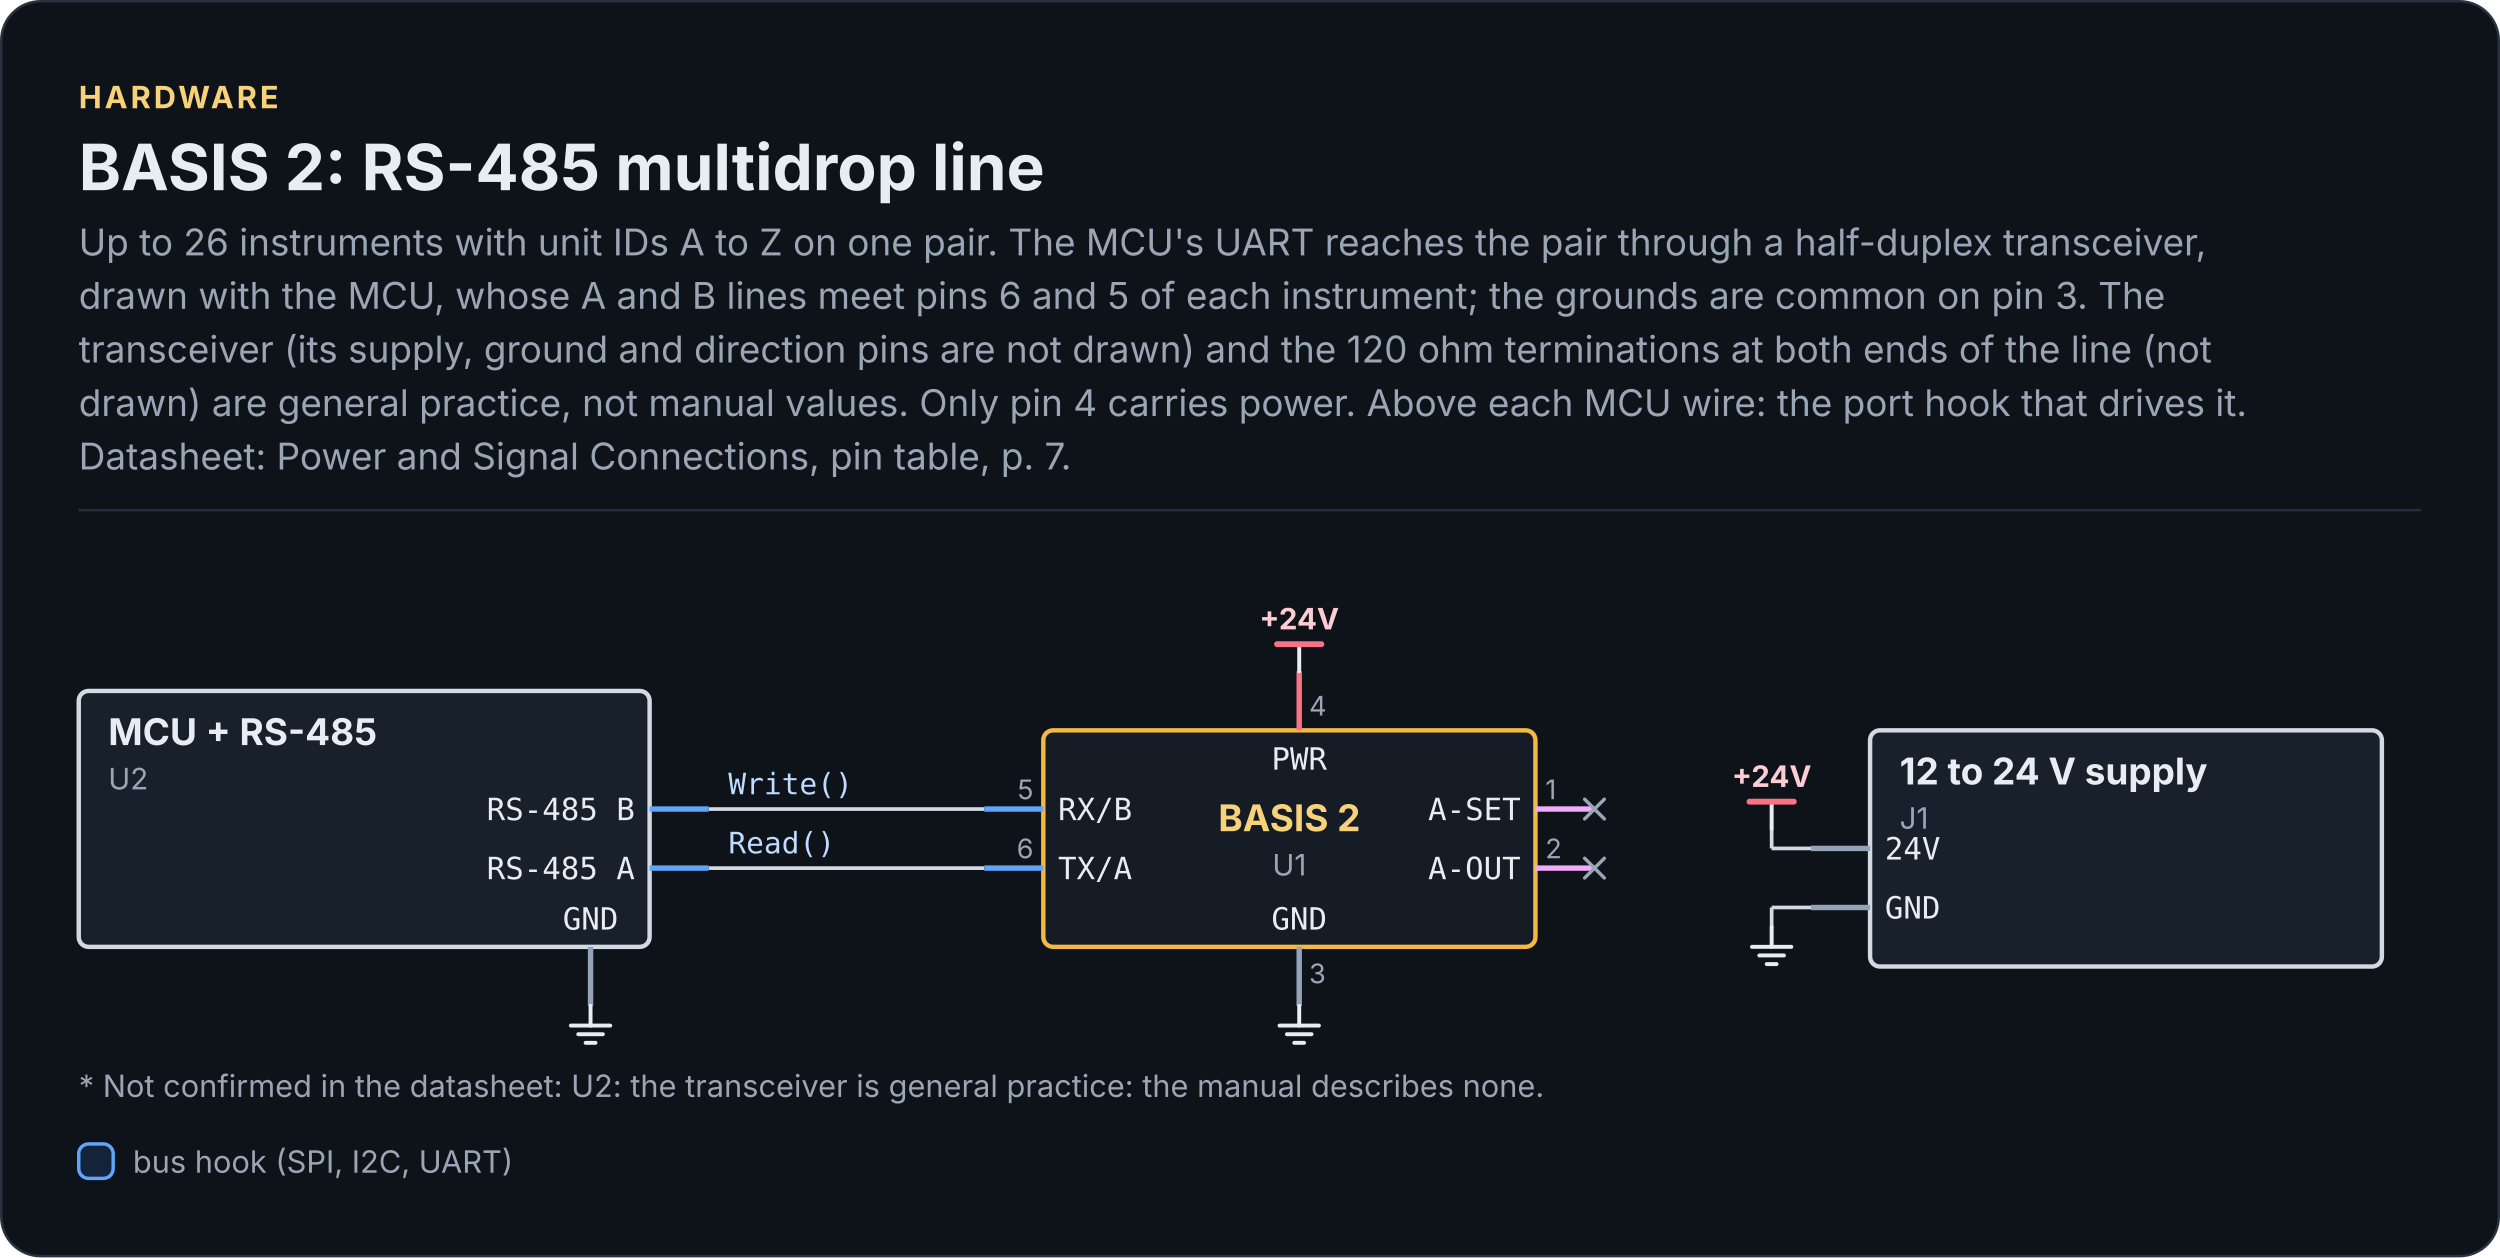
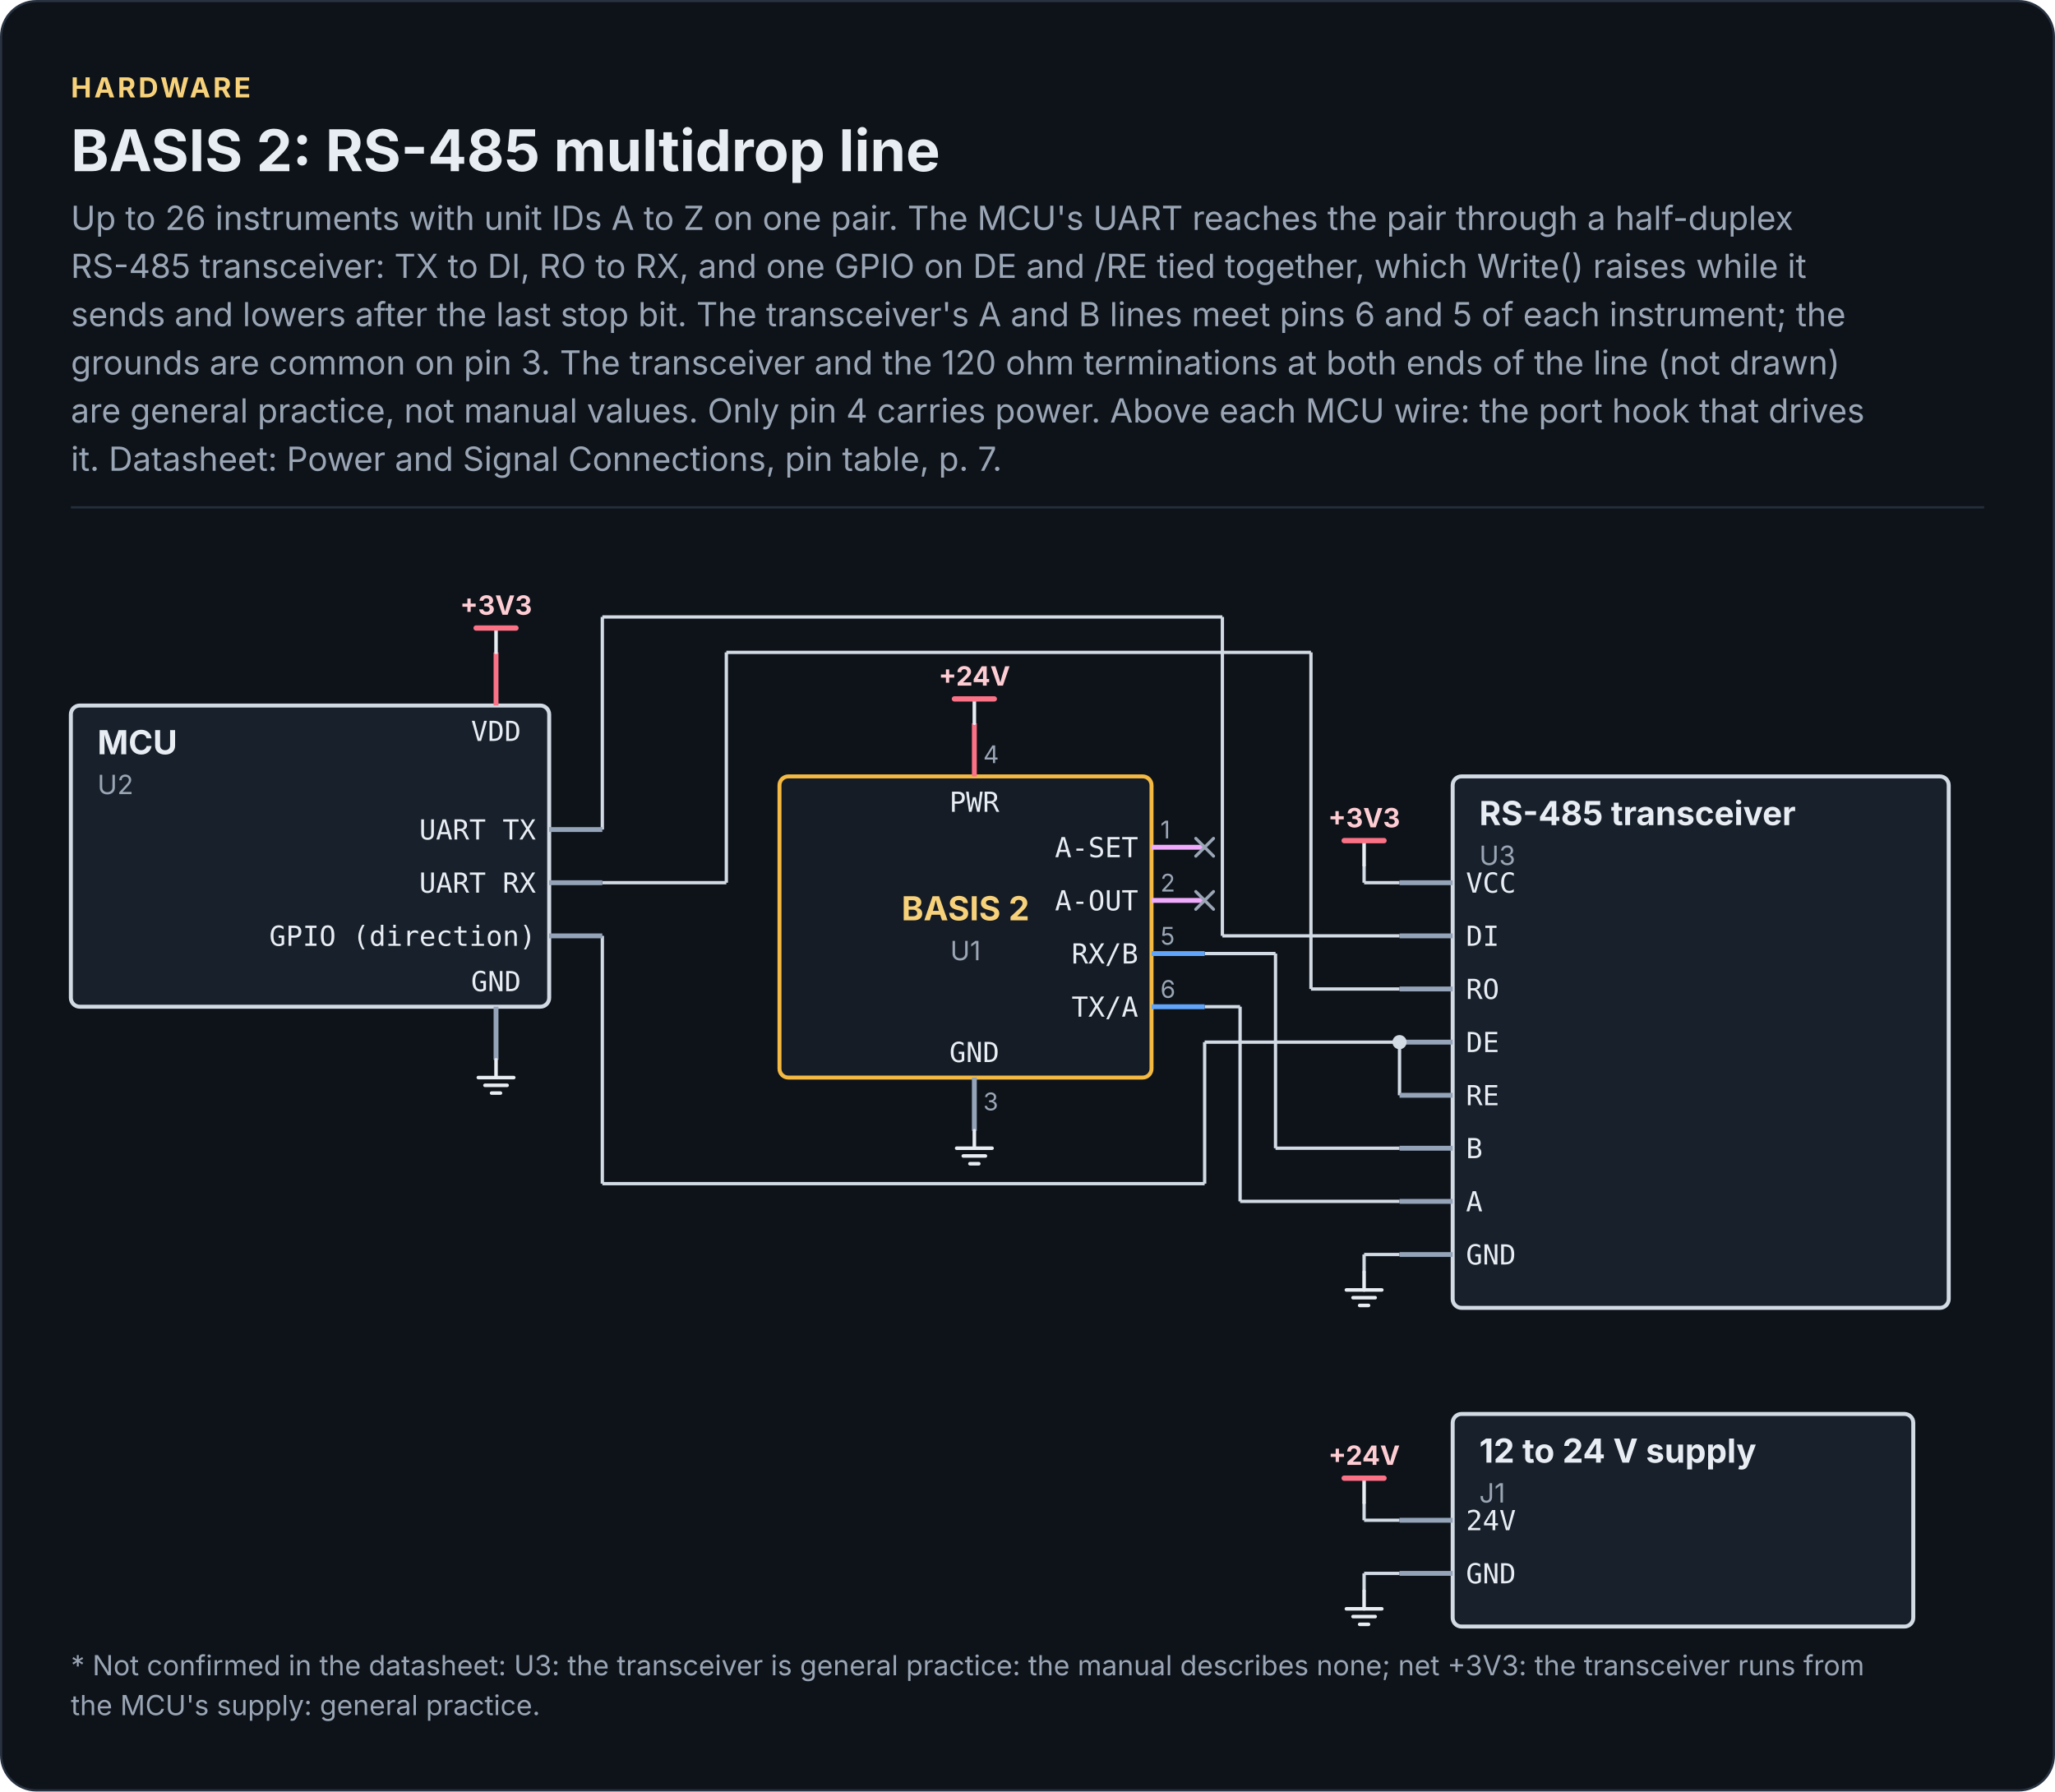
- <svg xmlns="http://www.w3.org/2000/svg" width="1016" height="511" viewBox="0 0 1016 511" role="img" aria-labelledby="chip-circuit-rs485-multidrop-title chip-circuit-rs485-multidrop-desc" font-family="Inter, 'Segoe UI', Roboto, 'Helvetica Neue', Arial, sans-serif">
-   <rect x="0.5" y="0.5" width="1015" height="510" rx="16" fill="#0E131A" stroke="#283241" />
+ <svg xmlns="http://www.w3.org/2000/svg" width="928" height="809" viewBox="0 0 928 809" role="img" aria-labelledby="chip-circuit-rs485-multidrop-title chip-circuit-rs485-multidrop-desc" font-family="Inter, 'Segoe UI', Roboto, 'Helvetica Neue', Arial, sans-serif">
+   <rect x="0.5" y="0.5" width="927" height="808" rx="16" fill="#0E131A" stroke="#283241" />
  <text x="32" y="44" font-size="12.5" font-weight="700" letter-spacing="1.2" fill="#F8D27A">HARDWARE</text>
  <text x="32" y="77.3" font-size="26" font-weight="700" fill="#E8EDF3">BASIS 2: RS-485 multidrop line</text>
-   <text x="32" y="103.8" font-size="15" fill="#9AA6B5">Up to 26 instruments with unit IDs A to Z on one pair. The MCU's UART reaches the pair through a half-duplex transceiver,</text>
-   <text x="32" y="125.5" font-size="15" fill="#9AA6B5">drawn with the MCU, whose A and B lines meet pins 6 and 5 of each instrument; the grounds are common on pin 3. The</text>
-   <text x="32" y="147.3" font-size="15" fill="#9AA6B5">transceiver (its supply, ground and direction pins are not drawn) and the 120 ohm terminations at both ends of the line (not</text>
-   <text x="32" y="169.1" font-size="15" fill="#9AA6B5">drawn) are general practice, not manual values. Only pin 4 carries power. Above each MCU wire: the port hook that drives it.</text>
-   <text x="32" y="190.8" font-size="15" fill="#9AA6B5">Datasheet: Power and Signal Connections, pin table, p. 7.</text>
-   <rect x="32" y="206.8" width="952" height="1" fill="#252F3C" />
-   <path d="M720 336.8 L720 344.8" fill="none" stroke="#D2DAE4" stroke-width="1.5" />
-   <path d="M720 344.8 L736 344.8" fill="none" stroke="#D2DAE4" stroke-width="1.5" />
-   <path d="M720 368.8 L736 368.8" fill="none" stroke="#D2DAE4" stroke-width="1.5" />
-   <path d="M720 368.8 L720 376.8" fill="none" stroke="#D2DAE4" stroke-width="1.5" />
-   <path d="M288 352.8 L400 352.8" fill="none" stroke="#D2DAE4" stroke-width="1.5" />
-   <path d="M288 328.8 L400 328.8" fill="none" stroke="#D2DAE4" stroke-width="1.5" />
-   <rect x="424" y="296.8" width="200" height="88" rx="4" fill="#151C26" stroke="#F4B942" stroke-width="1.8" />
-   <path d="M424 328.8 L400 328.8" fill="none" stroke="#60A5FA" stroke-width="2.2" stroke-linecap="butt" stroke-linejoin="round" />
-   <path d="M424 352.8 L400 352.8" fill="none" stroke="#60A5FA" stroke-width="2.2" stroke-linecap="butt" stroke-linejoin="round" />
-   <path d="M624 328.8 L648 328.8" fill="none" stroke="#F0ABFC" stroke-width="2.2" stroke-linecap="butt" stroke-linejoin="round" />
-   <path d="M624 352.8 L648 352.8" fill="none" stroke="#F0ABFC" stroke-width="2.2" stroke-linecap="butt" stroke-linejoin="round" />
-   <path d="M528 296.8 L528 272.8" fill="none" stroke="#FB7185" stroke-width="2.2" stroke-linecap="butt" stroke-linejoin="round" />
-   <path d="M528 384.8 L528 408.8" fill="none" stroke="#94A3B8" stroke-width="2.2" stroke-linecap="butt" stroke-linejoin="round" />
-   <rect x="32" y="280.8" width="232" height="104" rx="4" fill="#18202B" stroke="#D2DAE4" stroke-width="1.8" />
-   <path d="M264 328.8 L288 328.8" fill="none" stroke="#60A5FA" stroke-width="2.2" stroke-linecap="butt" stroke-linejoin="round" />
-   <path d="M264 352.8 L288 352.8" fill="none" stroke="#60A5FA" stroke-width="2.2" stroke-linecap="butt" stroke-linejoin="round" />
-   <path d="M240 384.8 L240 408.8" fill="none" stroke="#94A3B8" stroke-width="2.2" stroke-linecap="butt" stroke-linejoin="round" />
-   <path d="M528 272.8 L528 261.8" fill="none" stroke="#E8EDF3" stroke-width="1.6" stroke-linecap="round" stroke-linejoin="round" />
-   <path d="M519 261.8 L537 261.8" fill="none" stroke="#FB7185" stroke-width="2.4" stroke-linecap="round" stroke-linejoin="round" />
-   <path d="M528 408.8 L528 416.8" fill="none" stroke="#E8EDF3" stroke-width="1.6" stroke-linecap="round" stroke-linejoin="round" />
-   <path d="M520 416.8 L536 416.8" fill="none" stroke="#E8EDF3" stroke-width="1.6" stroke-linecap="round" stroke-linejoin="round" />
-   <path d="M523 420.3 L533 420.3" fill="none" stroke="#E8EDF3" stroke-width="1.6" stroke-linecap="round" stroke-linejoin="round" />
-   <path d="M526 423.8 L530 423.8" fill="none" stroke="#E8EDF3" stroke-width="1.6" stroke-linecap="round" stroke-linejoin="round" />
-   <path d="M240 408.8 L240 416.8" fill="none" stroke="#E8EDF3" stroke-width="1.6" stroke-linecap="round" stroke-linejoin="round" />
-   <path d="M232 416.8 L248 416.8" fill="none" stroke="#E8EDF3" stroke-width="1.6" stroke-linecap="round" stroke-linejoin="round" />
-   <path d="M235 420.3 L245 420.3" fill="none" stroke="#E8EDF3" stroke-width="1.6" stroke-linecap="round" stroke-linejoin="round" />
-   <path d="M238 423.8 L242 423.8" fill="none" stroke="#E8EDF3" stroke-width="1.6" stroke-linecap="round" stroke-linejoin="round" />
-   <rect x="760" y="296.8" width="208" height="96" rx="4" fill="#18202B" stroke="#D2DAE4" stroke-width="1.8" />
-   <path d="M760 344.8 L736 344.8" fill="none" stroke="#94A3B8" stroke-width="2.2" stroke-linecap="butt" stroke-linejoin="round" />
-   <path d="M760 368.8 L736 368.8" fill="none" stroke="#94A3B8" stroke-width="2.2" stroke-linecap="butt" stroke-linejoin="round" />
-   <path d="M720 336.8 L720 325.8" fill="none" stroke="#E8EDF3" stroke-width="1.6" stroke-linecap="round" stroke-linejoin="round" />
-   <path d="M711 325.8 L729 325.8" fill="none" stroke="#FB7185" stroke-width="2.4" stroke-linecap="round" stroke-linejoin="round" />
-   <path d="M720 376.8 L720 384.8" fill="none" stroke="#E8EDF3" stroke-width="1.6" stroke-linecap="round" stroke-linejoin="round" />
-   <path d="M712 384.8 L728 384.8" fill="none" stroke="#E8EDF3" stroke-width="1.6" stroke-linecap="round" stroke-linejoin="round" />
-   <path d="M715 388.3 L725 388.3" fill="none" stroke="#E8EDF3" stroke-width="1.6" stroke-linecap="round" stroke-linejoin="round" />
-   <path d="M718 391.8 L722 391.8" fill="none" stroke="#E8EDF3" stroke-width="1.6" stroke-linecap="round" stroke-linejoin="round" />
-   <path d="M644 332.8 L652 324.8" fill="none" stroke="#9AA6B5" stroke-width="1.4" stroke-linecap="round" stroke-linejoin="round" />
-   <path d="M644 324.8 L652 332.8" fill="none" stroke="#9AA6B5" stroke-width="1.4" stroke-linecap="round" stroke-linejoin="round" />
-   <path d="M644 356.8 L652 348.8" fill="none" stroke="#9AA6B5" stroke-width="1.4" stroke-linecap="round" stroke-linejoin="round" />
-   <path d="M644 348.8 L652 356.8" fill="none" stroke="#9AA6B5" stroke-width="1.4" stroke-linecap="round" stroke-linejoin="round" />
-   <text x="430" y="333.3" font-size="12.5" font-family="'JetBrains Mono', 'SFMono-Regular', Menlo, Consolas, monospace" fill="#E8EDF3">RX/B</text>
-   <text x="420" y="324.8" font-size="11" text-anchor="end" fill="#9AA6B5">5</text>
-   <text x="430" y="357.3" font-size="12.5" font-family="'JetBrains Mono', 'SFMono-Regular', Menlo, Consolas, monospace" fill="#E8EDF3">TX/A</text>
-   <text x="420" y="348.8" font-size="11" text-anchor="end" fill="#9AA6B5">6</text>
-   <text x="618" y="333.3" font-size="12.5" font-family="'JetBrains Mono', 'SFMono-Regular', Menlo, Consolas, monospace" text-anchor="end" fill="#E8EDF3">A-SET</text>
-   <text x="628" y="324.8" font-size="11" fill="#9AA6B5">1</text>
-   <text x="618" y="357.3" font-size="12.5" font-family="'JetBrains Mono', 'SFMono-Regular', Menlo, Consolas, monospace" text-anchor="end" fill="#E8EDF3">A-OUT</text>
-   <text x="628" y="348.8" font-size="11" fill="#9AA6B5">2</text>
-   <text x="528" y="312.8" font-size="12.5" font-family="'JetBrains Mono', 'SFMono-Regular', Menlo, Consolas, monospace" text-anchor="middle" fill="#E8EDF3">PWR</text>
-   <text x="532" y="290.8" font-size="11" fill="#9AA6B5">4</text>
-   <text x="528" y="377.8" font-size="12.5" font-family="'JetBrains Mono', 'SFMono-Regular', Menlo, Consolas, monospace" text-anchor="middle" fill="#E8EDF3">GND</text>
-   <text x="532" y="399.6" font-size="11" fill="#9AA6B5">3</text>
-   <text x="524" y="337.8" font-size="15" font-weight="700" text-anchor="middle" fill="#F8D27A">BASIS 2</text>
-   <text x="524" y="355.8" font-size="12" text-anchor="middle" fill="#9AA6B5">U1</text>
-   <text x="258" y="333.3" font-size="12.5" font-family="'JetBrains Mono', 'SFMono-Regular', Menlo, Consolas, monospace" text-anchor="end" fill="#E8EDF3">RS-485 B</text>
-   <text x="258" y="357.3" font-size="12.5" font-family="'JetBrains Mono', 'SFMono-Regular', Menlo, Consolas, monospace" text-anchor="end" fill="#E8EDF3">RS-485 A</text>
-   <text x="240" y="377.8" font-size="12.5" font-family="'JetBrains Mono', 'SFMono-Regular', Menlo, Consolas, monospace" text-anchor="middle" fill="#E8EDF3">GND</text>
-   <text x="44" y="302.8" font-size="15" font-weight="700" fill="#E8EDF3">MCU + RS-485</text>
-   <text x="44" y="320.8" font-size="12" fill="#9AA6B5">U2</text>
-   <text x="528" y="255.8" font-size="12" font-weight="700" text-anchor="middle" fill="#FECDD3">+24V</text>
-   <text x="296" y="322.8" font-size="12" font-weight="500" font-family="'JetBrains Mono', 'SFMono-Regular', Menlo, Consolas, monospace" fill="#BFDBFE">Write()</text>
-   <text x="296" y="346.8" font-size="12" font-weight="500" font-family="'JetBrains Mono', 'SFMono-Regular', Menlo, Consolas, monospace" fill="#BFDBFE">Read()</text>
-   <text x="766" y="349.3" font-size="12.5" font-family="'JetBrains Mono', 'SFMono-Regular', Menlo, Consolas, monospace" fill="#E8EDF3">24V</text>
-   <text x="766" y="373.3" font-size="12.5" font-family="'JetBrains Mono', 'SFMono-Regular', Menlo, Consolas, monospace" fill="#E8EDF3">GND</text>
-   <text x="772" y="318.8" font-size="15" font-weight="700" fill="#E8EDF3">12 to 24 V supply</text>
-   <text x="772" y="336.8" font-size="12" fill="#9AA6B5">J1</text>
-   <text x="720" y="319.8" font-size="12" font-weight="700" text-anchor="middle" fill="#FECDD3">+24V</text>
-   <text x="32" y="445.8" font-size="12.5" fill="#9AA6B5">* Not confirmed in the datasheet: U2: the transceiver is general practice: the manual describes none.</text>
-   <rect x="32" y="464.9" width="14" height="14" rx="4" fill="#13233A" stroke="#60A5FA" stroke-width="1.4" />
-   <text x="54" y="476.6" font-size="12.5" fill="#9AA6B5">bus hook (SPI, I2C, UART)</text>
+   <text x="32" y="103.8" font-size="15" fill="#9AA6B5">Up to 26 instruments with unit IDs A to Z on one pair. The MCU's UART reaches the pair through a half-duplex</text>
+   <text x="32" y="125.5" font-size="15" fill="#9AA6B5">RS-485 transceiver: TX to DI, RO to RX, and one GPIO on DE and /RE tied together, which Write() raises while it</text>
+   <text x="32" y="147.3" font-size="15" fill="#9AA6B5">sends and lowers after the last stop bit. The transceiver's A and B lines meet pins 6 and 5 of each instrument; the</text>
+   <text x="32" y="169.1" font-size="15" fill="#9AA6B5">grounds are common on pin 3. The transceiver and the 120 ohm terminations at both ends of the line (not drawn)</text>
+   <text x="32" y="190.8" font-size="15" fill="#9AA6B5">are general practice, not manual values. Only pin 4 carries power. Above each MCU wire: the port hook that drives</text>
+   <text x="32" y="212.6" font-size="15" fill="#9AA6B5">it. Datasheet: Power and Signal Connections, pin table, p. 7.</text>
+   <rect x="32" y="228.6" width="864" height="1" fill="#252F3C" />
+   <path d="M616 678.5 L616 686.5" fill="none" stroke="#D2DAE4" stroke-width="1.5" />
+   <path d="M616 686.5 L632 686.5" fill="none" stroke="#D2DAE4" stroke-width="1.5" />
+   <path d="M616 390.6 L616 398.6" fill="none" stroke="#D2DAE4" stroke-width="1.5" />
+   <path d="M616 398.6 L632 398.6" fill="none" stroke="#D2DAE4" stroke-width="1.5" />
+   <path d="M272 422.6 L272 534.5" fill="none" stroke="#D2DAE4" stroke-width="1.5" />
+   <path d="M272 534.5 L544 534.5" fill="none" stroke="#D2DAE4" stroke-width="1.5" />
+   <path d="M544 470.6 L632 470.6" fill="none" stroke="#D2DAE4" stroke-width="1.5" />
+   <path d="M544 470.6 L544 534.5" fill="none" stroke="#D2DAE4" stroke-width="1.5" />
+   <path d="M632 470.6 L632 494.6" fill="none" stroke="#D2DAE4" stroke-width="1.5" />
+   <path d="M616 710.5 L632 710.5" fill="none" stroke="#D2DAE4" stroke-width="1.5" />
+   <path d="M616 710.5 L616 718.5" fill="none" stroke="#D2DAE4" stroke-width="1.5" />
+   <path d="M616 566.5 L632 566.5" fill="none" stroke="#D2DAE4" stroke-width="1.5" />
+   <path d="M616 566.5 L616 574.5" fill="none" stroke="#D2DAE4" stroke-width="1.5" />
+   <path d="M544 454.6 L560 454.6" fill="none" stroke="#D2DAE4" stroke-width="1.5" />
+   <path d="M560 454.6 L560 542.5" fill="none" stroke="#D2DAE4" stroke-width="1.5" />
+   <path d="M560 542.5 L632 542.5" fill="none" stroke="#D2DAE4" stroke-width="1.5" />
+   <path d="M544 430.6 L576 430.6" fill="none" stroke="#D2DAE4" stroke-width="1.5" />
+   <path d="M576 430.6 L576 518.5" fill="none" stroke="#D2DAE4" stroke-width="1.5" />
+   <path d="M576 518.5 L632 518.5" fill="none" stroke="#D2DAE4" stroke-width="1.5" />
+   <path d="M272 398.6 L328 398.6" fill="none" stroke="#D2DAE4" stroke-width="1.5" />
+   <path d="M328 294.6 L592 294.6" fill="none" stroke="#D2DAE4" stroke-width="1.5" />
+   <path d="M328 294.6 L328 398.6" fill="none" stroke="#D2DAE4" stroke-width="1.5" />
+   <path d="M592 294.6 L592 446.6" fill="none" stroke="#D2DAE4" stroke-width="1.5" />
+   <path d="M592 446.6 L632 446.6" fill="none" stroke="#D2DAE4" stroke-width="1.5" />
+   <path d="M272 278.6 L552 278.6" fill="none" stroke="#D2DAE4" stroke-width="1.5" />
+   <path d="M272 278.6 L272 374.6" fill="none" stroke="#D2DAE4" stroke-width="1.5" />
+   <path d="M552 278.6 L552 422.6" fill="none" stroke="#D2DAE4" stroke-width="1.5" />
+   <path d="M552 422.6 L632 422.6" fill="none" stroke="#D2DAE4" stroke-width="1.5" />
+   <rect x="352" y="350.6" width="168" height="136" rx="4" fill="#151C26" stroke="#F4B942" stroke-width="1.8" />
+   <path d="M520 382.6 L544 382.6" fill="none" stroke="#F0ABFC" stroke-width="2.2" stroke-linecap="butt" stroke-linejoin="round" />
+   <path d="M520 406.6 L544 406.6" fill="none" stroke="#F0ABFC" stroke-width="2.2" stroke-linecap="butt" stroke-linejoin="round" />
+   <path d="M520 430.6 L544 430.6" fill="none" stroke="#60A5FA" stroke-width="2.2" stroke-linecap="butt" stroke-linejoin="round" />
+   <path d="M520 454.6 L544 454.6" fill="none" stroke="#60A5FA" stroke-width="2.2" stroke-linecap="butt" stroke-linejoin="round" />
+   <path d="M440 350.6 L440 326.6" fill="none" stroke="#FB7185" stroke-width="2.2" stroke-linecap="butt" stroke-linejoin="round" />
+   <path d="M440 486.6 L440 510.6" fill="none" stroke="#94A3B8" stroke-width="2.2" stroke-linecap="butt" stroke-linejoin="round" />
+   <rect x="32" y="318.6" width="216" height="136" rx="4" fill="#18202B" stroke="#D2DAE4" stroke-width="1.8" />
+   <path d="M248 374.6 L272 374.6" fill="none" stroke="#94A3B8" stroke-width="2.2" stroke-linecap="butt" stroke-linejoin="round" />
+   <path d="M248 398.6 L272 398.6" fill="none" stroke="#94A3B8" stroke-width="2.2" stroke-linecap="butt" stroke-linejoin="round" />
+   <path d="M248 422.6 L272 422.6" fill="none" stroke="#94A3B8" stroke-width="2.2" stroke-linecap="butt" stroke-linejoin="round" />
+   <path d="M224 318.6 L224 294.6" fill="none" stroke="#FB7185" stroke-width="2.2" stroke-linecap="butt" stroke-linejoin="round" />
+   <path d="M224 454.6 L224 478.6" fill="none" stroke="#94A3B8" stroke-width="2.2" stroke-linecap="butt" stroke-linejoin="round" />
+   <path d="M440 326.6 L440 315.6" fill="none" stroke="#E8EDF3" stroke-width="1.6" stroke-linecap="round" stroke-linejoin="round" />
+   <path d="M431 315.6 L449 315.6" fill="none" stroke="#FB7185" stroke-width="2.4" stroke-linecap="round" stroke-linejoin="round" />
+   <path d="M440 510.6 L440 518.5" fill="none" stroke="#E8EDF3" stroke-width="1.6" stroke-linecap="round" stroke-linejoin="round" />
+   <path d="M432 518.5 L448 518.5" fill="none" stroke="#E8EDF3" stroke-width="1.6" stroke-linecap="round" stroke-linejoin="round" />
+   <path d="M435 522 L445 522" fill="none" stroke="#E8EDF3" stroke-width="1.6" stroke-linecap="round" stroke-linejoin="round" />
+   <path d="M438 525.5 L442 525.5" fill="none" stroke="#E8EDF3" stroke-width="1.6" stroke-linecap="round" stroke-linejoin="round" />
+   <path d="M224 294.6 L224 283.6" fill="none" stroke="#E8EDF3" stroke-width="1.6" stroke-linecap="round" stroke-linejoin="round" />
+   <path d="M215 283.6 L233 283.6" fill="none" stroke="#FB7185" stroke-width="2.4" stroke-linecap="round" stroke-linejoin="round" />
+   <path d="M224 478.6 L224 486.6" fill="none" stroke="#E8EDF3" stroke-width="1.6" stroke-linecap="round" stroke-linejoin="round" />
+   <path d="M216 486.6 L232 486.6" fill="none" stroke="#E8EDF3" stroke-width="1.6" stroke-linecap="round" stroke-linejoin="round" />
+   <path d="M219 490.1 L229 490.1" fill="none" stroke="#E8EDF3" stroke-width="1.6" stroke-linecap="round" stroke-linejoin="round" />
+   <path d="M222 493.6 L226 493.6" fill="none" stroke="#E8EDF3" stroke-width="1.6" stroke-linecap="round" stroke-linejoin="round" />
+   <rect x="656" y="350.6" width="224" height="240" rx="4" fill="#18202B" stroke="#D2DAE4" stroke-width="1.8" />
+   <path d="M656 398.6 L632 398.6" fill="none" stroke="#94A3B8" stroke-width="2.2" stroke-linecap="butt" stroke-linejoin="round" />
+   <path d="M656 422.6 L632 422.6" fill="none" stroke="#94A3B8" stroke-width="2.2" stroke-linecap="butt" stroke-linejoin="round" />
+   <path d="M656 446.6 L632 446.6" fill="none" stroke="#94A3B8" stroke-width="2.2" stroke-linecap="butt" stroke-linejoin="round" />
+   <path d="M656 470.6 L632 470.6" fill="none" stroke="#94A3B8" stroke-width="2.2" stroke-linecap="butt" stroke-linejoin="round" />
+   <path d="M656 494.6 L632 494.6" fill="none" stroke="#94A3B8" stroke-width="2.2" stroke-linecap="butt" stroke-linejoin="round" />
+   <path d="M656 518.5 L632 518.5" fill="none" stroke="#94A3B8" stroke-width="2.2" stroke-linecap="butt" stroke-linejoin="round" />
+   <path d="M656 542.5 L632 542.5" fill="none" stroke="#94A3B8" stroke-width="2.2" stroke-linecap="butt" stroke-linejoin="round" />
+   <path d="M656 566.5 L632 566.5" fill="none" stroke="#94A3B8" stroke-width="2.2" stroke-linecap="butt" stroke-linejoin="round" />
+   <rect x="656" y="638.5" width="208" height="96" rx="4" fill="#18202B" stroke="#D2DAE4" stroke-width="1.8" />
+   <path d="M656 686.5 L632 686.5" fill="none" stroke="#94A3B8" stroke-width="2.2" stroke-linecap="butt" stroke-linejoin="round" />
+   <path d="M656 710.5 L632 710.5" fill="none" stroke="#94A3B8" stroke-width="2.2" stroke-linecap="butt" stroke-linejoin="round" />
+   <path d="M616 678.5 L616 667.5" fill="none" stroke="#E8EDF3" stroke-width="1.6" stroke-linecap="round" stroke-linejoin="round" />
+   <path d="M607 667.5 L625 667.5" fill="none" stroke="#FB7185" stroke-width="2.4" stroke-linecap="round" stroke-linejoin="round" />
+   <path d="M616 390.6 L616 379.6" fill="none" stroke="#E8EDF3" stroke-width="1.6" stroke-linecap="round" stroke-linejoin="round" />
+   <path d="M607 379.6 L625 379.6" fill="none" stroke="#FB7185" stroke-width="2.4" stroke-linecap="round" stroke-linejoin="round" />
+   <path d="M616 574.5 L616 582.5" fill="none" stroke="#E8EDF3" stroke-width="1.6" stroke-linecap="round" stroke-linejoin="round" />
+   <path d="M608 582.5 L624 582.5" fill="none" stroke="#E8EDF3" stroke-width="1.6" stroke-linecap="round" stroke-linejoin="round" />
+   <path d="M611 586 L621 586" fill="none" stroke="#E8EDF3" stroke-width="1.6" stroke-linecap="round" stroke-linejoin="round" />
+   <path d="M614 589.5 L618 589.5" fill="none" stroke="#E8EDF3" stroke-width="1.6" stroke-linecap="round" stroke-linejoin="round" />
+   <path d="M616 718.5 L616 726.5" fill="none" stroke="#E8EDF3" stroke-width="1.6" stroke-linecap="round" stroke-linejoin="round" />
+   <path d="M608 726.5 L624 726.5" fill="none" stroke="#E8EDF3" stroke-width="1.6" stroke-linecap="round" stroke-linejoin="round" />
+   <path d="M611 730 L621 730" fill="none" stroke="#E8EDF3" stroke-width="1.6" stroke-linecap="round" stroke-linejoin="round" />
+   <path d="M614 733.5 L618 733.5" fill="none" stroke="#E8EDF3" stroke-width="1.6" stroke-linecap="round" stroke-linejoin="round" />
+   <path d="M540 386.6 L548 378.6" fill="none" stroke="#9AA6B5" stroke-width="1.4" stroke-linecap="round" stroke-linejoin="round" />
+   <path d="M540 378.6 L548 386.6" fill="none" stroke="#9AA6B5" stroke-width="1.4" stroke-linecap="round" stroke-linejoin="round" />
+   <path d="M540 410.6 L548 402.6" fill="none" stroke="#9AA6B5" stroke-width="1.4" stroke-linecap="round" stroke-linejoin="round" />
+   <path d="M540 402.6 L548 410.6" fill="none" stroke="#9AA6B5" stroke-width="1.4" stroke-linecap="round" stroke-linejoin="round" />
+   <text x="514" y="387.1" font-size="12.5" font-family="'JetBrains Mono', 'SFMono-Regular', Menlo, Consolas, monospace" text-anchor="end" fill="#E8EDF3">A-SET</text>
+   <text x="524" y="378.6" font-size="11" fill="#9AA6B5">1</text>
+   <text x="514" y="411.1" font-size="12.5" font-family="'JetBrains Mono', 'SFMono-Regular', Menlo, Consolas, monospace" text-anchor="end" fill="#E8EDF3">A-OUT</text>
+   <text x="524" y="402.6" font-size="11" fill="#9AA6B5">2</text>
+   <text x="514" y="435.1" font-size="12.5" font-family="'JetBrains Mono', 'SFMono-Regular', Menlo, Consolas, monospace" text-anchor="end" fill="#E8EDF3">RX/B</text>
+   <text x="524" y="426.6" font-size="11" fill="#9AA6B5">5</text>
+   <text x="514" y="459.1" font-size="12.5" font-family="'JetBrains Mono', 'SFMono-Regular', Menlo, Consolas, monospace" text-anchor="end" fill="#E8EDF3">TX/A</text>
+   <text x="524" y="450.6" font-size="11" fill="#9AA6B5">6</text>
+   <text x="440" y="366.6" font-size="12.5" font-family="'JetBrains Mono', 'SFMono-Regular', Menlo, Consolas, monospace" text-anchor="middle" fill="#E8EDF3">PWR</text>
+   <text x="444" y="344.6" font-size="11" fill="#9AA6B5">4</text>
+   <text x="440" y="479.6" font-size="12.5" font-family="'JetBrains Mono', 'SFMono-Regular', Menlo, Consolas, monospace" text-anchor="middle" fill="#E8EDF3">GND</text>
+   <text x="444" y="501.4" font-size="11" fill="#9AA6B5">3</text>
+   <text x="436" y="415.6" font-size="15" font-weight="700" text-anchor="middle" fill="#F8D27A">BASIS 2</text>
+   <text x="436" y="433.6" font-size="12" text-anchor="middle" fill="#9AA6B5">U1</text>
+   <text x="242" y="379.1" font-size="12.5" font-family="'JetBrains Mono', 'SFMono-Regular', Menlo, Consolas, monospace" text-anchor="end" fill="#E8EDF3">UART TX</text>
+   <text x="242" y="403.1" font-size="12.5" font-family="'JetBrains Mono', 'SFMono-Regular', Menlo, Consolas, monospace" text-anchor="end" fill="#E8EDF3">UART RX</text>
+   <text x="242" y="427.1" font-size="12.5" font-family="'JetBrains Mono', 'SFMono-Regular', Menlo, Consolas, monospace" text-anchor="end" fill="#E8EDF3">GPIO (direction)</text>
+   <text x="224" y="334.6" font-size="12.5" font-family="'JetBrains Mono', 'SFMono-Regular', Menlo, Consolas, monospace" text-anchor="middle" fill="#E8EDF3">VDD</text>
+   <text x="224" y="447.6" font-size="12.5" font-family="'JetBrains Mono', 'SFMono-Regular', Menlo, Consolas, monospace" text-anchor="middle" fill="#E8EDF3">GND</text>
+   <text x="44" y="340.6" font-size="15" font-weight="700" fill="#E8EDF3">MCU</text>
+   <text x="44" y="358.6" font-size="12" fill="#9AA6B5">U2</text>
+   <text x="440" y="309.6" font-size="12" font-weight="700" text-anchor="middle" fill="#FECDD3">+24V</text>
+   <text x="224" y="277.6" font-size="12" font-weight="700" text-anchor="middle" fill="#FECDD3">+3V3</text>
+   <text x="662" y="403.1" font-size="12.5" font-family="'JetBrains Mono', 'SFMono-Regular', Menlo, Consolas, monospace" fill="#E8EDF3">VCC</text>
+   <text x="662" y="427.1" font-size="12.5" font-family="'JetBrains Mono', 'SFMono-Regular', Menlo, Consolas, monospace" fill="#E8EDF3">DI</text>
+   <text x="662" y="451.1" font-size="12.5" font-family="'JetBrains Mono', 'SFMono-Regular', Menlo, Consolas, monospace" fill="#E8EDF3">RO</text>
+   <text x="662" y="475.1" font-size="12.5" font-family="'JetBrains Mono', 'SFMono-Regular', Menlo, Consolas, monospace" fill="#E8EDF3">DE</text>
+   <text x="662" y="499.1" font-size="12.5" font-family="'JetBrains Mono', 'SFMono-Regular', Menlo, Consolas, monospace" fill="#E8EDF3">RE</text>
+   <text x="662" y="523" font-size="12.5" font-family="'JetBrains Mono', 'SFMono-Regular', Menlo, Consolas, monospace" fill="#E8EDF3">B</text>
+   <text x="662" y="547" font-size="12.5" font-family="'JetBrains Mono', 'SFMono-Regular', Menlo, Consolas, monospace" fill="#E8EDF3">A</text>
+   <text x="662" y="571" font-size="12.5" font-family="'JetBrains Mono', 'SFMono-Regular', Menlo, Consolas, monospace" fill="#E8EDF3">GND</text>
+   <text x="668" y="372.6" font-size="15" font-weight="700" fill="#E8EDF3">RS-485 transceiver</text>
+   <text x="668" y="390.6" font-size="12" fill="#9AA6B5">U3</text>
+   <text x="662" y="691" font-size="12.5" font-family="'JetBrains Mono', 'SFMono-Regular', Menlo, Consolas, monospace" fill="#E8EDF3">24V</text>
+   <text x="662" y="715" font-size="12.5" font-family="'JetBrains Mono', 'SFMono-Regular', Menlo, Consolas, monospace" fill="#E8EDF3">GND</text>
+   <text x="668" y="660.5" font-size="15" font-weight="700" fill="#E8EDF3">12 to 24 V supply</text>
+   <text x="668" y="678.5" font-size="12" fill="#9AA6B5">J1</text>
+   <text x="616" y="661.5" font-size="12" font-weight="700" text-anchor="middle" fill="#FECDD3">+24V</text>
+   <text x="616" y="373.6" font-size="12" font-weight="700" text-anchor="middle" fill="#FECDD3">+3V3</text>
+   <circle cx="632" cy="470.6" r="3.2" fill="#D2DAE4" />
+   <text x="32" y="756.5" font-size="12.5" fill="#9AA6B5">* Not confirmed in the datasheet: U3: the transceiver is general practice: the manual describes none; net +3V3: the transceiver runs from</text>
+   <text x="32" y="774.5" font-size="12.5" fill="#9AA6B5">the MCU's supply: general practice.</text>
</svg>
